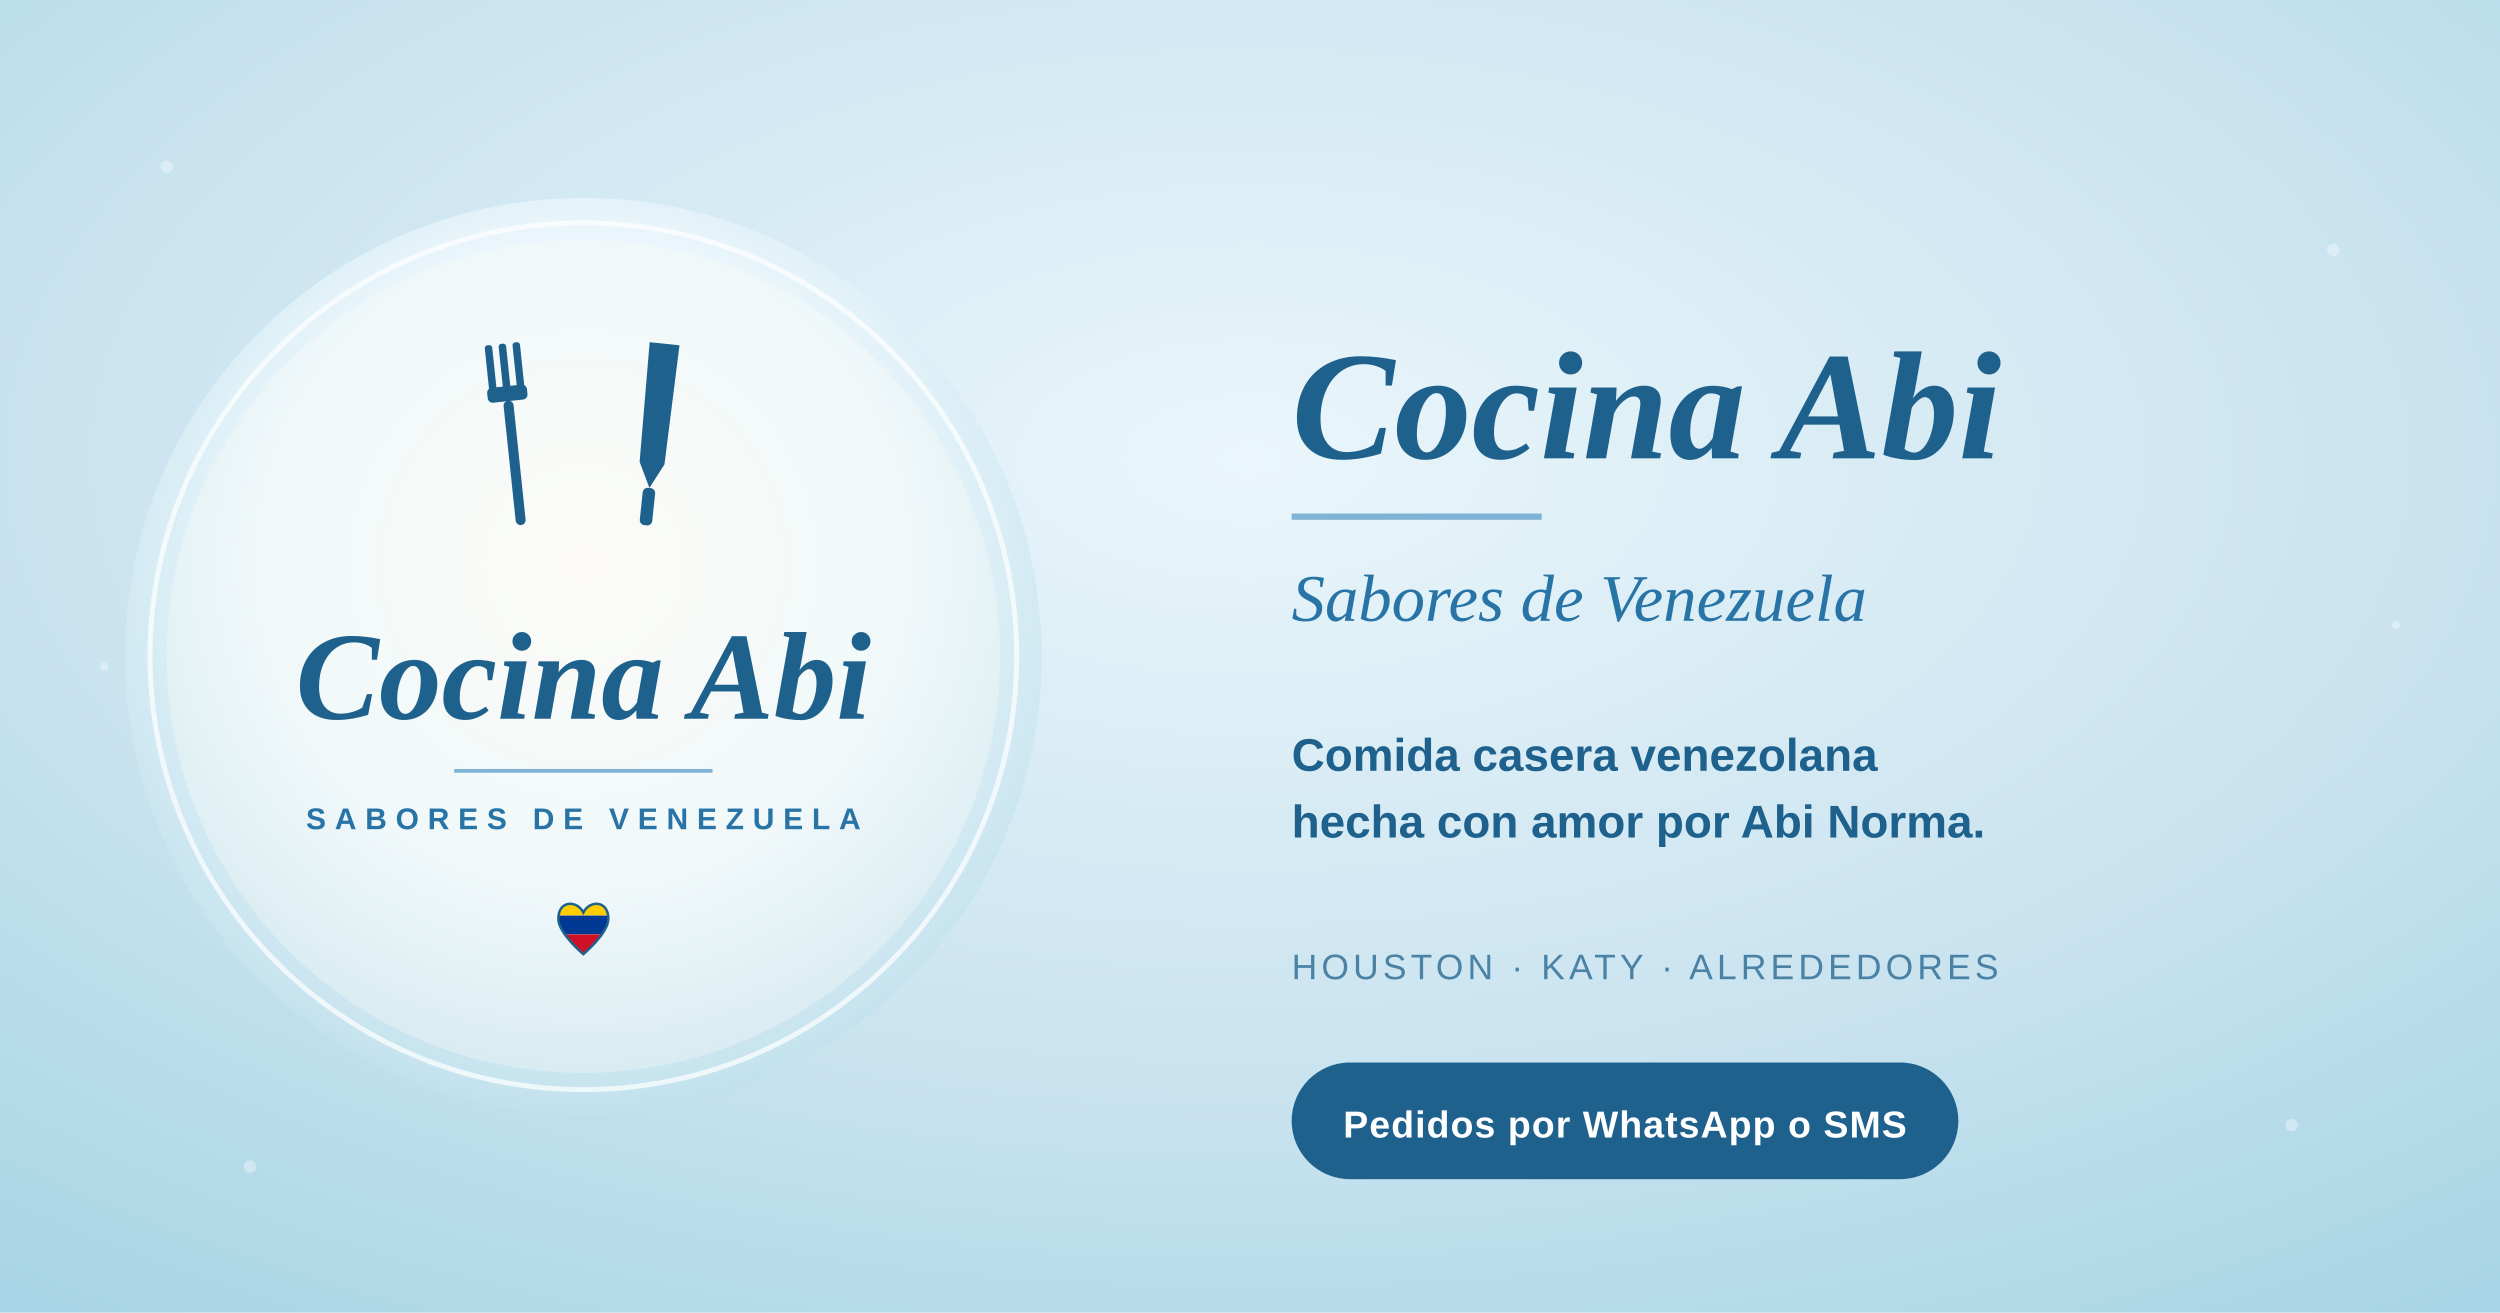
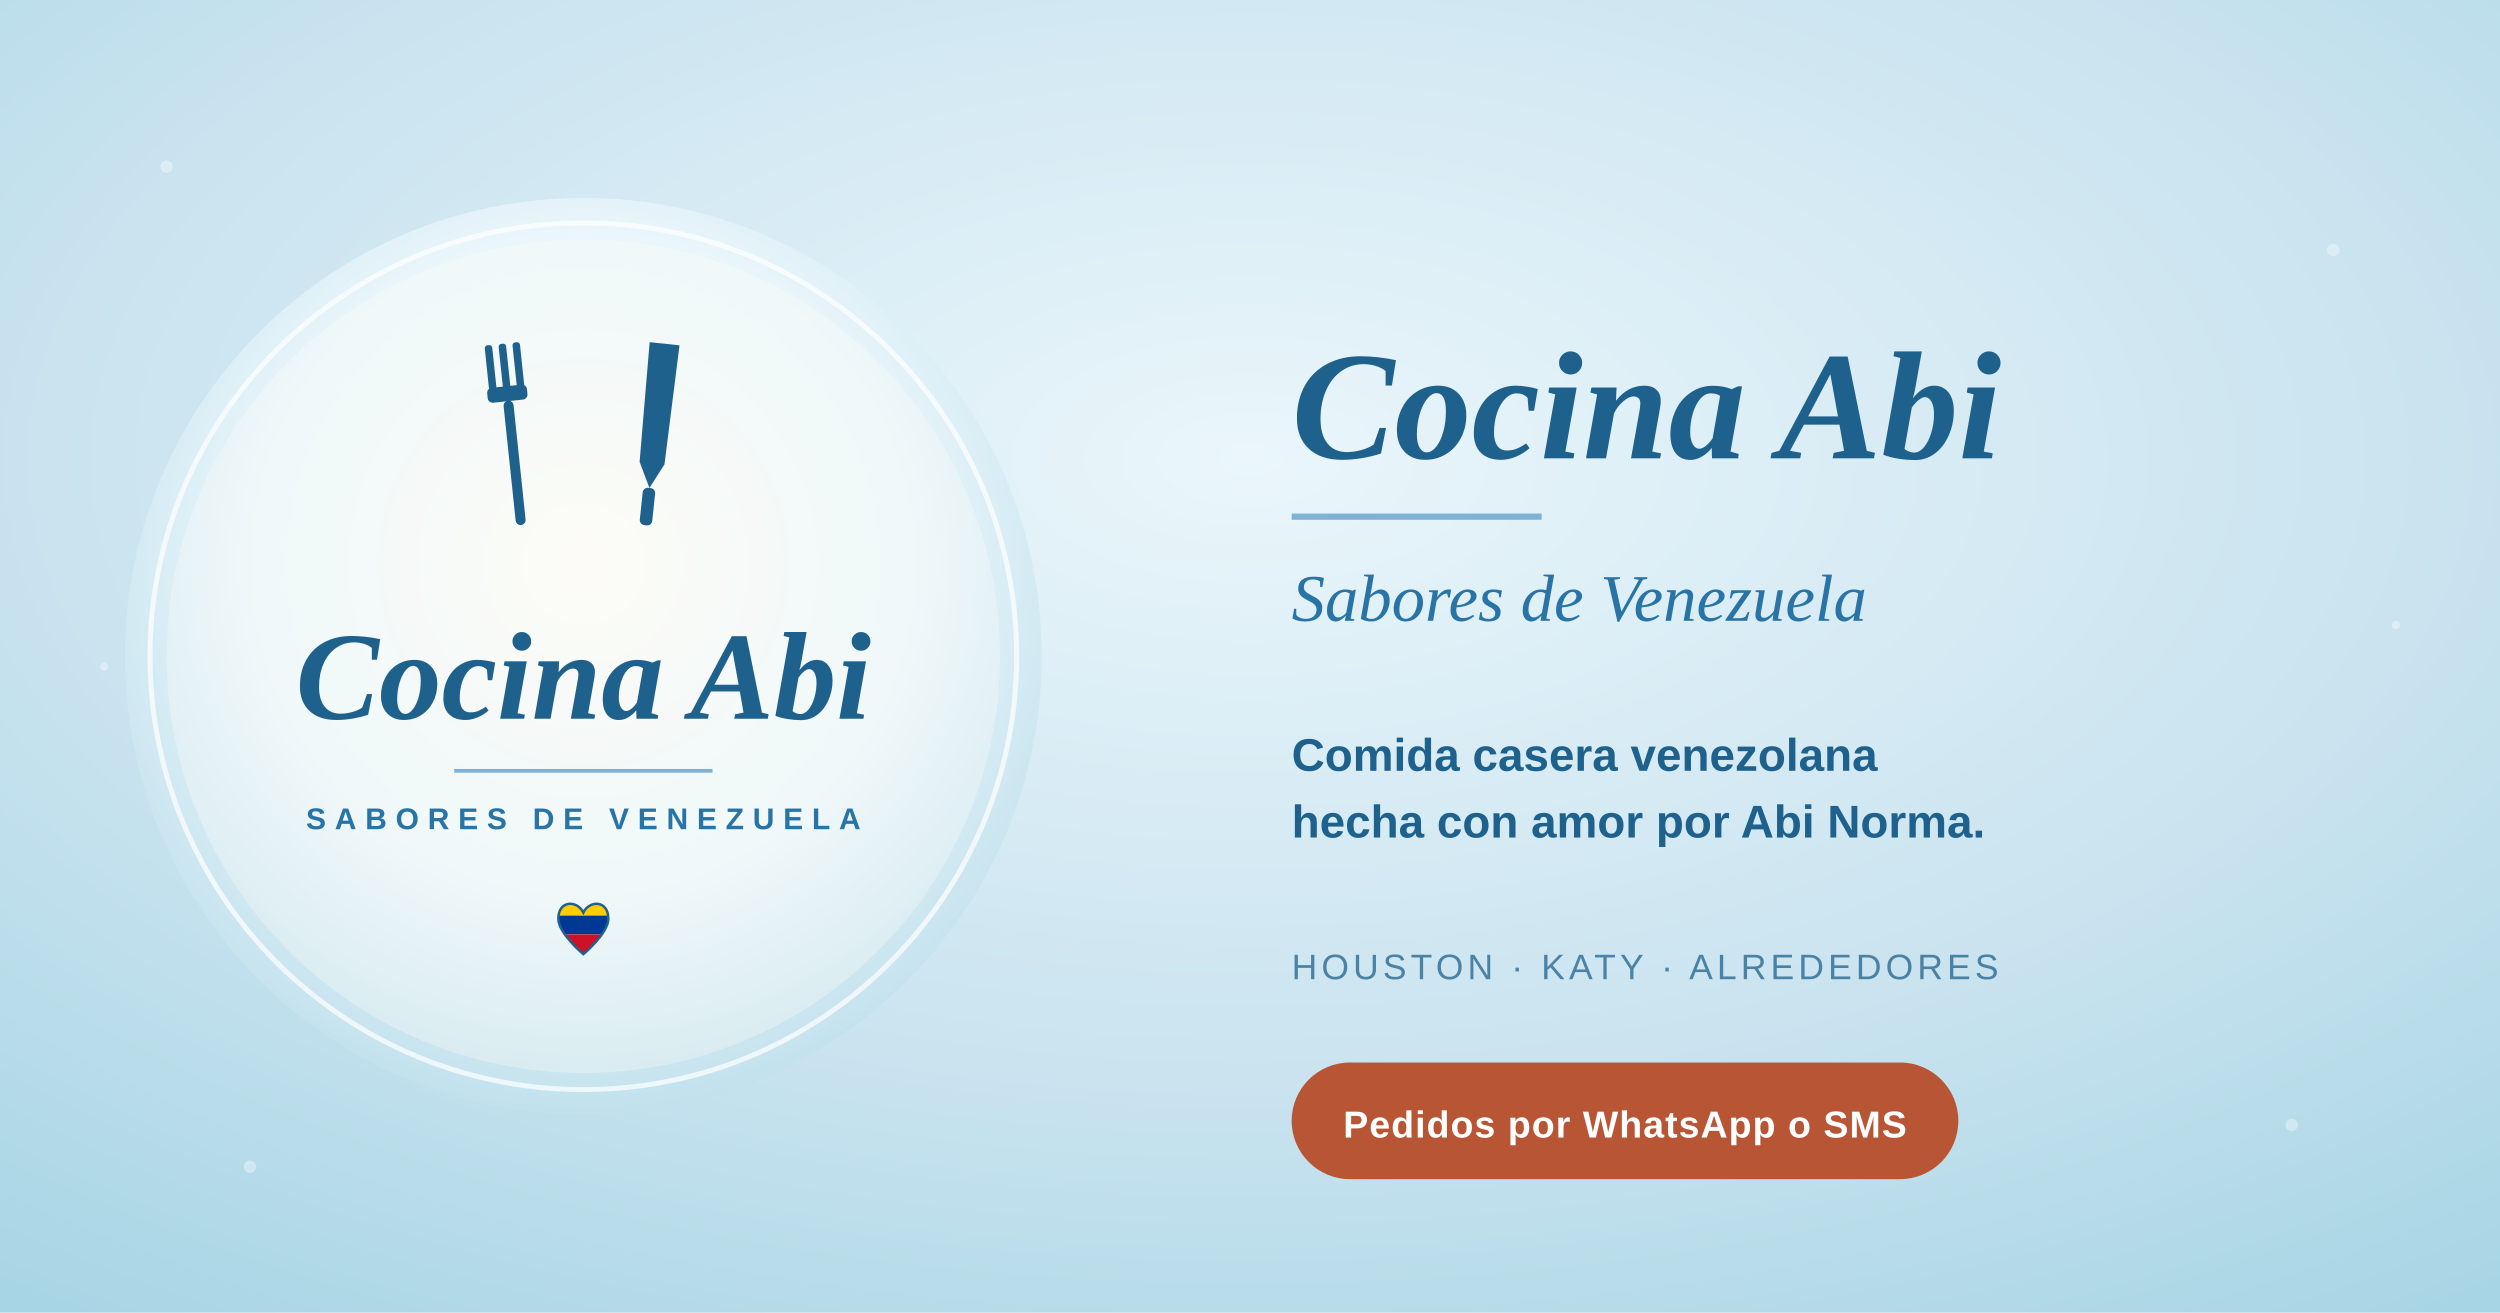
<svg xmlns="http://www.w3.org/2000/svg" viewBox="0 0 1200 630">
  <defs>
    <radialGradient id="bg" cx="50%" cy="35%" r="80%">
      <stop offset="0%" stop-color="#EAF6FB" />
      <stop offset="60%" stop-color="#C9E3EF" />
      <stop offset="100%" stop-color="#A8D5E5" />
    </radialGradient>
    <radialGradient id="discBg" cx="50%" cy="40%" r="65%">
      <stop offset="0%" stop-color="#FDFBF7" />
      <stop offset="55%" stop-color="#EAF6FB" />
      <stop offset="100%" stop-color="#B8DCEA" />
    </radialGradient>
    <clipPath id="heartClip2">
      <path d="M0,-7 C-3,-13 -12,-13 -12,-4 C-12,3 0,13 0,13 C0,13 12,3 12,-4 C12,-13 3,-13 0,-7 Z" />
    </clipPath>
  </defs>
  <rect width="1200" height="630" fill="url(#bg)" />
  <g fill="#FFFFFF" opacity="0.35">
    <circle cx="80" cy="80" r="3" />
    <circle cx="1120" cy="120" r="3" />
    <circle cx="120" cy="560" r="3" />
    <circle cx="1100" cy="540" r="3" />
    <circle cx="50" cy="320" r="2" />
    <circle cx="1150" cy="300" r="2" />
  </g>
  <g transform="translate(280, 315)">
    <circle r="220" fill="url(#discBg)" />
    <circle r="200" fill="#FDFBF7" opacity="0.32" />
    <circle r="208" fill="none" stroke="#FFFFFF" stroke-width="2.4" opacity="0.7" />
    <g transform="translate(-39, -150) rotate(-6)" fill="#1F618D">
      <rect x="-8.5" y="0" width="3.6" height="22" rx="1.4" />
      <rect x="-1.8" y="0" width="3.6" height="22" rx="1.4" />
      <rect x="4.9" y="0" width="3.6" height="22" rx="1.4" />
      <rect x="-9.6" y="20.5" width="19.2" height="7.2" rx="2.4" />
      <rect x="-2.4" y="27.5" width="4.8" height="60" rx="2.4" />
    </g>
    <g transform="translate(39, -150) rotate(6)" fill="#1F618D">
      <path d="M-7.2,0 L7.2,0 L6,57.6 L0,69.6 L-6,57.6 Z" />
      <rect x="-3" y="69.6" width="6" height="18" rx="2.4" />
    </g>
    <text x="0" y="30" font-family="Georgia, 'Times New Roman', serif" font-size="60" font-weight="bold" font-style="italic" text-anchor="middle" fill="#1F618D">
      Cocina Abi
    </text>
    <line x1="-62" y1="55" x2="62" y2="55" stroke="#7FB3D5" stroke-width="1.8" />
    <text x="0" y="83" font-family="'Helvetica Neue', Arial, sans-serif" font-size="14.4" font-weight="600" letter-spacing="4.2" text-anchor="middle" fill="#2874A6">
      SABORES DE VENEZUELA
    </text>
    <g transform="translate(0, 130)">
      <g clip-path="url(#heartClip2)">
        <rect x="-15" y="-15" width="30" height="9.5" fill="#FFCD00" />
        <rect x="-15" y="-5.5" width="30" height="9" fill="#003893" />
        <rect x="-15" y="3.5" width="30" height="11" fill="#CE1126" />
      </g>
      <path d="M0,-7 C-3,-13 -12,-13 -12,-4 C-12,3 0,13 0,13 C0,13 12,3 12,-4 C12,-13 3,-13 0,-7 Z" fill="none" stroke="#1F618D" stroke-width="1.2" />
    </g>
  </g>
  <g transform="translate(620, 0)">
    <text x="0" y="220" font-family="Georgia, 'Times New Roman', serif" font-size="74" font-weight="bold" font-style="italic" fill="#1F618D">
      Cocina Abi
    </text>
    <line x1="0" y1="248" x2="120" y2="248" stroke="#7FB3D5" stroke-width="3" />
    <text x="0" y="298" font-family="Georgia, 'Times New Roman', serif" font-size="32" font-style="italic" fill="#2874A6">
      Sabores de Venezuela
    </text>
    <text x="0" y="370" font-family="'Helvetica Neue', Arial, sans-serif" font-size="22" fill="#1F618D" font-weight="600">
      Comida casera venezolana
    </text>
    <text x="0" y="402" font-family="'Helvetica Neue', Arial, sans-serif" font-size="22" fill="#1F618D" font-weight="600">
      hecha con amor por Abi Norma.
    </text>
    <text x="0" y="470" font-family="'Helvetica Neue', Arial, sans-serif" font-size="17" fill="#1F618D" opacity="0.75" letter-spacing="2">
      HOUSTON · KATY · ALREDEDORES
    </text>
    <g transform="translate(0, 510)">
-       <rect x="0" y="0" width="320" height="56" rx="28" fill="#1F618D" />
+       <rect x="0" y="0" width="320" height="56" rx="28" fill="#B85535" />
      <text x="160" y="36" font-family="'Helvetica Neue', Arial, sans-serif" font-size="18" font-weight="800" text-anchor="middle" fill="#FFFFFF" letter-spacing="0.5">
        Pedidos por WhatsApp o SMS
      </text>
    </g>
  </g>
</svg>
